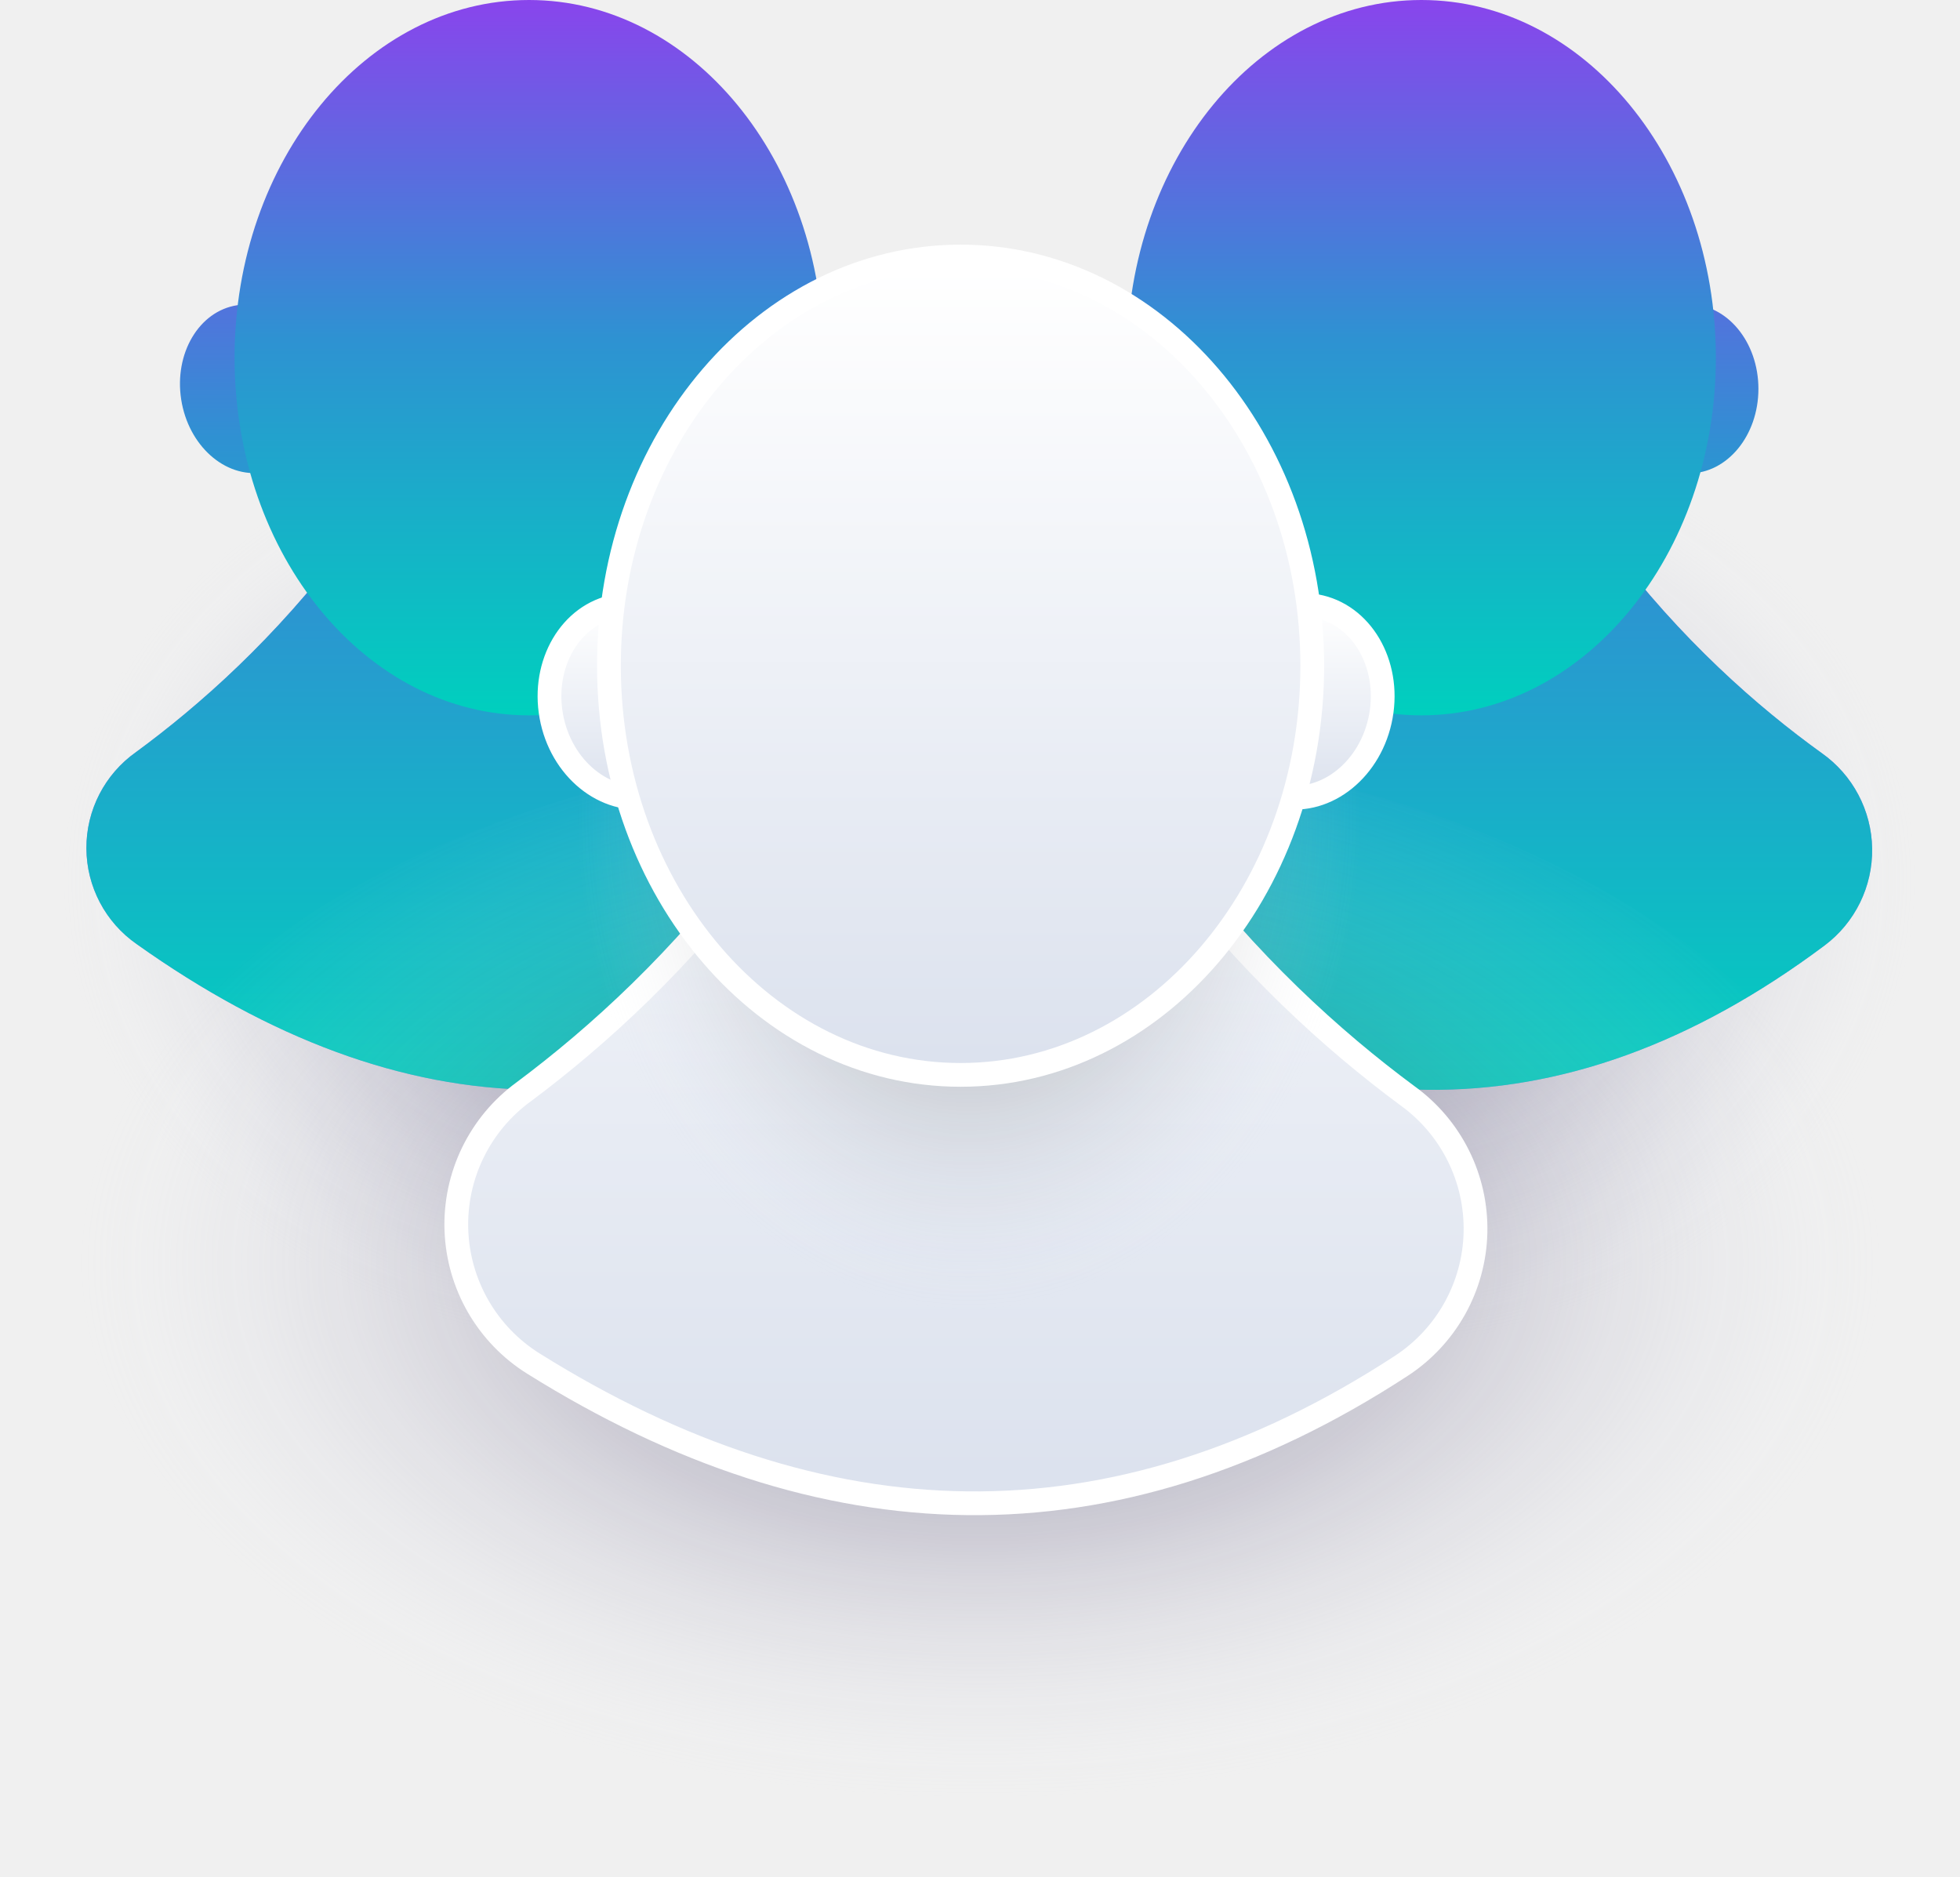
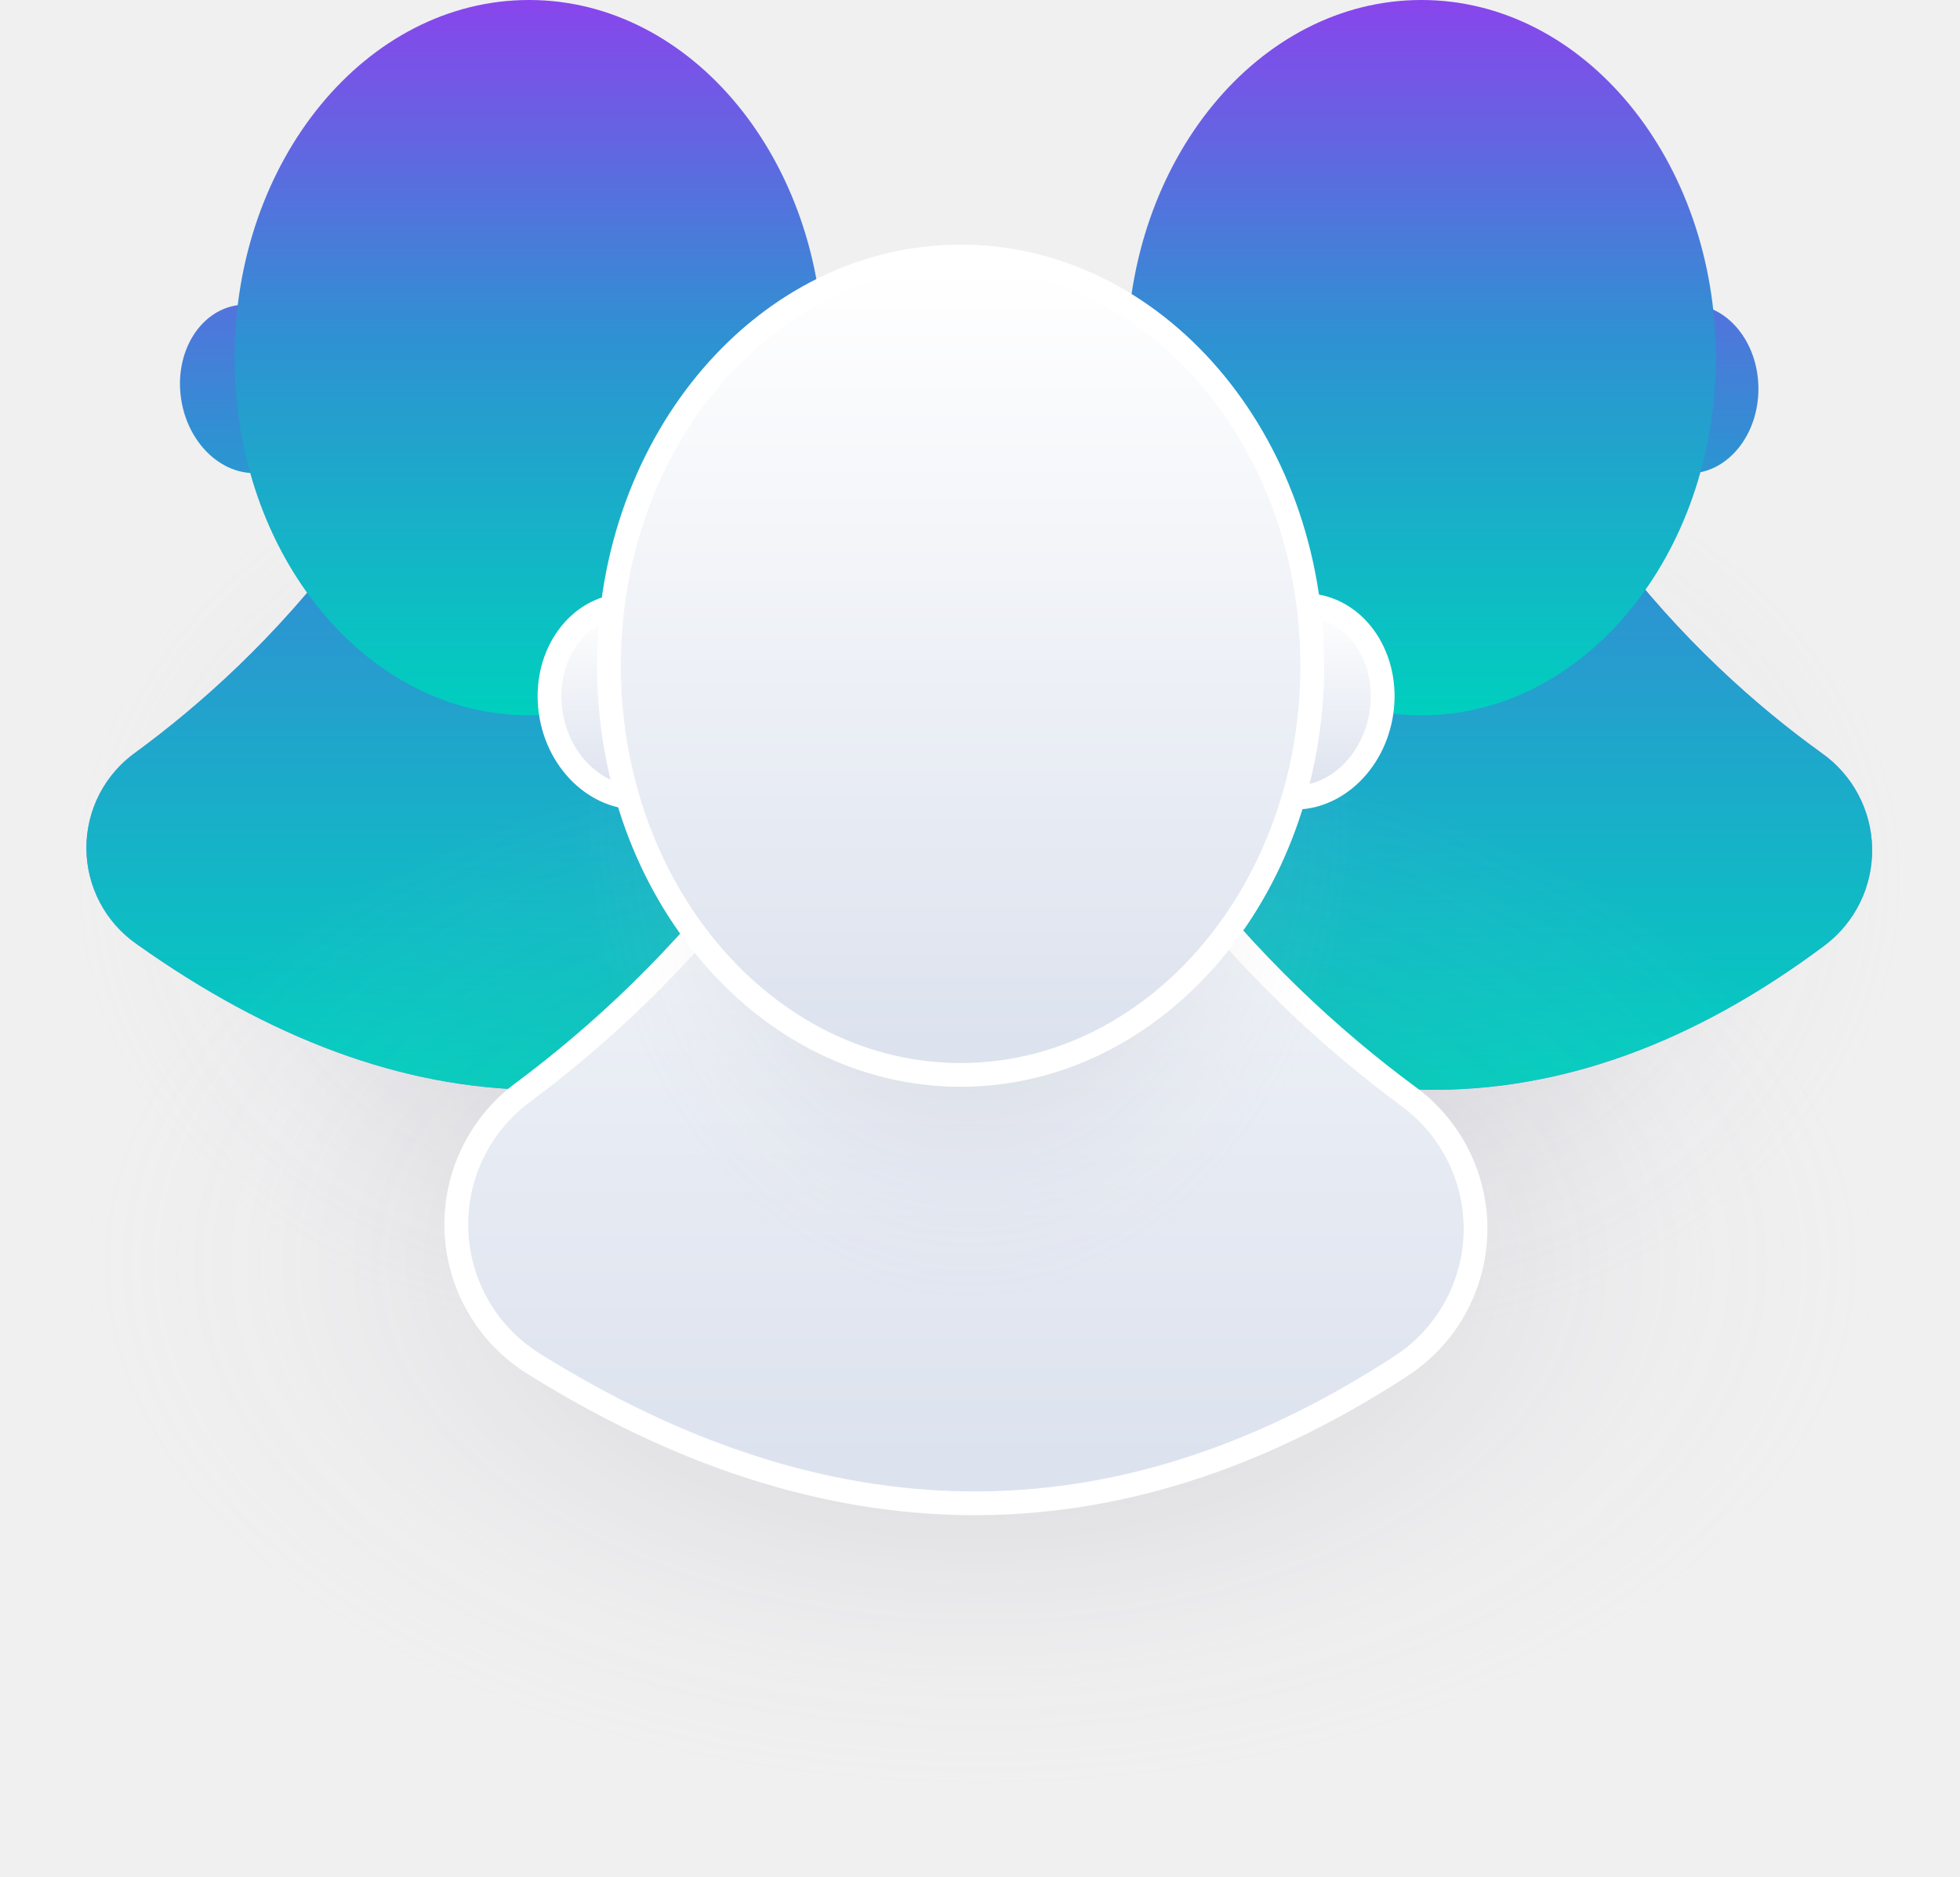
<svg xmlns="http://www.w3.org/2000/svg" viewBox="0 0 165 158" xml:space="preserve" style="fill-rule:evenodd;clip-rule:evenodd;stroke-linecap:round;stroke-linejoin:round;stroke-miterlimit:1.5">
  <g id="person1">
    <path d="M45.622,35.618c30.103,0 54.542,18.68 54.542,41.689c0,23.01 -24.439,41.69 -54.542,41.69c-30.103,0 -41.692,-18.744 -41.692,-41.753c0,-23.009 11.589,-41.626 41.692,-41.626Z" style="fill:url(#_ommRadial11);" />
    <path d="M78.299,63.439c2.605,1.829 4.177,4.795 4.229,7.978c0.052,3.183 -1.422,6.198 -3.967,8.111c-22.346,16.745 -44.696,15.836 -67.046,-0.048c-2.644,-1.835 -4.228,-4.844 -4.242,-8.064c-0.015,-3.219 1.542,-6.242 4.171,-8.101c10.616,-7.784 25.846,-22.829 32.377,-48.625c0,0 0.314,-7.546 0.899,-4.207c0.585,-3.339 0.899,4.207 0.899,4.207c6.584,26.005 22.008,41.084 32.68,48.749Z" style="fill:rgb(172,149,229);" />
    <path d="M78.299,63.439c2.605,1.829 4.177,4.795 4.229,7.978c0.052,3.183 -1.422,6.198 -3.967,8.111c-22.346,16.745 -44.696,15.836 -67.046,-0.048c-2.644,-1.835 -4.228,-4.844 -4.242,-8.064c-0.015,-3.219 1.542,-6.242 4.171,-8.101c10.616,-7.784 25.846,-22.829 32.377,-48.625c0,0 0.314,-7.546 0.899,-4.207c0.585,-3.339 0.899,4.207 0.899,4.207c6.584,26.005 22.008,41.084 32.68,48.749Z" style="fill:url(#_ommLinear12);" />
    <path d="M19.95,25.696c3.197,-0.498 6.284,2.249 6.889,6.132c0.605,3.883 -1.499,7.44 -4.696,7.939c-3.197,0.498 -6.283,-2.25 -6.889,-6.133c-0.605,-3.882 1.499,-7.439 4.696,-7.938Z" style="fill:url(#_ommLinear13);" />
    <ellipse cx="44.537" cy="30.109" rx="24.79" ry="30.109" style="fill:url(#_ommLinear14);" />
  </g>
  <g id="person2">
    <path d="M120.743,35.618c30.103,0 41.214,18.68 41.214,41.689c0,23.01 -11.111,41.69 -41.214,41.69c-30.103,0 -54.542,-18.68 -54.542,-41.69c0,-23.009 24.439,-41.689 54.542,-41.689Z" style="fill:url(#_ommRadial15);" />
    <path d="M153.353,63.39c2.621,1.844 4.202,4.832 4.251,8.037c0.049,3.204 -1.439,6.239 -4.003,8.162c-22.29,16.661 -44.584,15.758 -66.878,-0.047c-2.666,-1.844 -4.264,-4.873 -4.282,-8.114c-0.018,-3.242 1.547,-6.288 4.192,-8.162c10.613,-7.799 25.792,-22.835 32.309,-48.576c0,0 0.314,-7.546 0.899,-4.207c0.585,-3.339 0.899,4.207 0.899,4.207c6.57,25.951 21.943,41.021 32.613,48.7Z" style="fill:rgb(172,149,229);" />
    <path d="M153.353,63.39c2.621,1.844 4.202,4.832 4.251,8.037c0.049,3.204 -1.439,6.239 -4.003,8.162c-22.29,16.661 -44.584,15.758 -66.878,-0.047c-2.666,-1.844 -4.264,-4.873 -4.282,-8.114c-0.018,-3.242 1.547,-6.288 4.192,-8.162c10.613,-7.799 25.792,-22.835 32.309,-48.576c0,0 0.314,-7.546 0.899,-4.207c0.585,-3.339 0.899,4.207 0.899,4.207c6.57,25.951 21.943,41.021 32.613,48.7Z" style="fill:url(#_ommLinear16);" />
    <ellipse cx="142.168" cy="32.731" rx="5.862" ry="7.12" style="fill:url(#_ommLinear17);" />
    <ellipse cx="119.658" cy="30.109" rx="24.79" ry="30.109" style="fill:url(#_ommLinear18);" />
  </g>
  <g id="person3">
    <ellipse cx="82.163" cy="110.033" rx="77.933" ry="47.694" style="fill:url(#_ommRadial19);" />
    <path d="M118.476,92.233c3.696,2.658 5.842,6.969 5.736,11.521c-0.107,4.552 -2.453,8.757 -6.27,11.239c-24.333,15.855 -48.677,15.01 -73.021,-0.197c-3.899,-2.43 -6.335,-6.639 -6.5,-11.231c-0.164,-4.591 1.964,-8.964 5.68,-11.667c12.484,-9.313 28.672,-26.109 35.911,-53.5c0,0 0.375,-8.633 1.074,-4.813c0.698,-3.82 1.073,4.813 1.073,4.813c7.321,27.701 23.794,44.565 36.317,53.835Z" style="fill:url(#_ommLinear110);stroke:white;stroke-width:2px;" />
    <ellipse cx="81.403" cy="72.154" rx="33.499" ry="43.778" style="fill:url(#_ommRadial111);" />
    <path d="M51.846,51.023c3.801,-0.69 7.539,2.342 8.341,6.766c0.802,4.423 -1.633,8.574 -5.435,9.264c-3.802,0.689 -7.54,-2.343 -8.342,-6.766c-0.802,-4.424 1.634,-8.575 5.436,-9.264Z" style="fill:url(#_ommLinear112);stroke:white;stroke-width:2px;" />
    <path d="M110.804,51.021c3.803,0.685 6.243,4.833 5.446,9.258c-0.798,4.424 -4.532,7.46 -8.335,6.775c-3.802,-0.685 -6.242,-4.833 -5.445,-9.258c0.797,-4.424 4.531,-7.46 8.334,-6.775Z" style="fill:url(#_ommLinear113);stroke:white;stroke-width:2px;" />
    <ellipse cx="80.867" cy="56.038" rx="29.604" ry="34.445" style="fill:url(#_ommLinear114);stroke:white;stroke-width:2px;" />
  </g>
  <defs>
    <radialGradient id="_ommRadial11" cx="0" cy="0" r="1" gradientUnits="userSpaceOnUse" gradientTransform="matrix(-47.2623,0,0,-39.444,52.2711,74.0608)">
-       <stop offset="0" style="stop-color:rgb(22,7,58);stop-opacity:0.6" />
+       <stop offset="0" style="stop-color:rgb(22,7,58);stop-opacity:0.2" />
      <stop offset="1" style="stop-color:rgb(225,230,242);stop-opacity:0" />
    </radialGradient>
    <linearGradient id="_ommLinear12" x1="0" y1="0" x2="1" y2="0" gradientUnits="userSpaceOnUse" gradientTransform="matrix(8.45445e-15,85.166,-138.072,5.21492e-15,44.021,6.01131)">
      <stop offset="0" style="stop-color:rgb(146,61,239);stop-opacity:1" />
      <stop offset="0.5" style="stop-color:rgb(46,146,210);stop-opacity:1" />
      <stop offset="1" style="stop-color:rgb(0,207,190);stop-opacity:1" />
    </linearGradient>
    <linearGradient id="_ommLinear13" x1="0" y1="0" x2="1" y2="0" gradientUnits="userSpaceOnUse" gradientTransform="matrix(-0.362305,63.5414,-93.4226,-0.532683,20.9086,5.42057)">
      <stop offset="0" style="stop-color:rgb(146,61,239);stop-opacity:1" />
      <stop offset="0.5" style="stop-color:rgb(46,146,210);stop-opacity:1" />
      <stop offset="1" style="stop-color:rgb(0,207,190);stop-opacity:1" />
    </linearGradient>
    <linearGradient id="_ommLinear14" x1="0" y1="0" x2="1" y2="0" gradientUnits="userSpaceOnUse" gradientTransform="matrix(5.56991e-15,62.4577,-90.9636,3.82443e-15,43.9572,-2.65414)">
      <stop offset="0" style="stop-color:rgb(146,61,239);stop-opacity:1" />
      <stop offset="0.5" style="stop-color:rgb(46,146,210);stop-opacity:1" />
      <stop offset="1" style="stop-color:rgb(0,207,190);stop-opacity:1" />
    </linearGradient>
    <radialGradient id="_ommRadial15" cx="0" cy="0" r="1" gradientUnits="userSpaceOnUse" gradientTransform="matrix(-47.0275,0,0,-39.444,114.302,74.0608)">
-       <stop offset="0" style="stop-color:rgb(22,7,58);stop-opacity:0.6" />
+       <stop offset="0" style="stop-color:rgb(22,7,58);stop-opacity:0.2" />
      <stop offset="1" style="stop-color:rgb(225,230,242);stop-opacity:0" />
    </radialGradient>
    <linearGradient id="_ommLinear16" x1="0" y1="0" x2="1" y2="0" gradientUnits="userSpaceOnUse" gradientTransform="matrix(8.4441e-15,85.1664,-137.903,5.21494e-15,119.144,6.01129)">
      <stop offset="0" style="stop-color:rgb(146,61,239);stop-opacity:1" />
      <stop offset="0.5" style="stop-color:rgb(46,146,210);stop-opacity:1" />
      <stop offset="1" style="stop-color:rgb(0,207,190);stop-opacity:1" />
    </linearGradient>
    <linearGradient id="_ommLinear17" x1="0" y1="0" x2="1" y2="0" gradientUnits="userSpaceOnUse" gradientTransform="matrix(4.07104e-15,66.4852,-66.4852,4.07104e-15,147.326,5.03874)">
      <stop offset="0" style="stop-color:rgb(146,61,239);stop-opacity:1" />
      <stop offset="0.5" style="stop-color:rgb(46,146,210);stop-opacity:1" />
      <stop offset="1" style="stop-color:rgb(0,207,190);stop-opacity:1" />
    </linearGradient>
    <linearGradient id="_ommLinear18" x1="0" y1="0" x2="1" y2="0" gradientUnits="userSpaceOnUse" gradientTransform="matrix(5.56991e-15,62.4577,-90.9636,3.82443e-15,119.078,-2.65414)">
      <stop offset="0" style="stop-color:rgb(146,61,239);stop-opacity:1" />
      <stop offset="0.5" style="stop-color:rgb(46,146,210);stop-opacity:1" />
      <stop offset="1" style="stop-color:rgb(0,207,190);stop-opacity:1" />
    </linearGradient>
    <radialGradient id="_ommRadial19" cx="0" cy="0" r="1" gradientUnits="userSpaceOnUse" gradientTransform="matrix(-76.5487,0,0,-45.1251,82.526,106.319)">
-       <stop offset="0" style="stop-color:rgb(22,7,58);stop-opacity:0.6" />
+       <stop offset="0" style="stop-color:rgb(22,7,58);stop-opacity:0.2" />
      <stop offset="1" style="stop-color:rgb(225,230,242);stop-opacity:0" />
    </radialGradient>
    <linearGradient id="_ommLinear110" x1="0" y1="0" x2="1" y2="0" gradientUnits="userSpaceOnUse" gradientTransform="matrix(-3.17988e-14,90.9291,-83.0566,-3.48128e-14,86.4846,33.6517)">
      <stop offset="0" style="stop-color:white;stop-opacity:1" />
      <stop offset="1" style="stop-color:rgb(220,226,238);stop-opacity:1" />
    </linearGradient>
    <radialGradient id="_ommRadial111" cx="0" cy="0" r="1" gradientUnits="userSpaceOnUse" gradientTransform="matrix(-32.9039,0,0,-41.42,81.559,68.7446)">
-       <stop offset="0" style="stop-color:black;stop-opacity:0.5" />
+       <stop offset="0" style="stop-color:black;stop-opacity:0.2" />
      <stop offset="1" style="stop-color:#E5E9F2;stop-opacity:0" />
    </radialGradient>
    <linearGradient id="_ommLinear112" x1="0" y1="0" x2="1" y2="0" gradientUnits="userSpaceOnUse" gradientTransform="matrix(-5.21898e-15,15.706,-13.6317,-6.01317e-15,54.1472,51.1051)">
      <stop offset="0" style="stop-color:white;stop-opacity:1" />
      <stop offset="1" style="stop-color:rgb(220,226,238);stop-opacity:1" />
    </linearGradient>
    <linearGradient id="_ommLinear113" x1="0" y1="0" x2="1" y2="0" gradientUnits="userSpaceOnUse" gradientTransform="matrix(-5.21869e-15,15.7065,-13.6309,-6.01334e-15,110.209,51.1045)">
      <stop offset="0" style="stop-color:white;stop-opacity:1" />
      <stop offset="1" style="stop-color:rgb(220,226,238);stop-opacity:1" />
    </linearGradient>
    <linearGradient id="_ommLinear114" x1="0" y1="0" x2="1" y2="0" gradientUnits="userSpaceOnUse" gradientTransform="matrix(-2.19425e-14,66.6845,-57.3125,-2.55306e-14,84.4349,22.3572)">
      <stop offset="0" style="stop-color:white;stop-opacity:1" />
      <stop offset="1" style="stop-color:rgb(220,226,238);stop-opacity:1" />
    </linearGradient>
  </defs>
  <style type="text/css">
        #person1,
        #person2,
        #person3 {
            transform-box: fill-box;
            transform-origin: center;
        }
        #person1,
        #person2,
        #person3 {
            transform: translateX(0);
            transition: 0.5s ease-in;
        }
        svg:hover #person1 {
            transform: translateX(10px);
        }
        svg:hover #person2 {
            transform: translateX(-10px);
        }
        svg:hover #person3 {
            transform: scale(0.95);
        }
    </style>
</svg>
